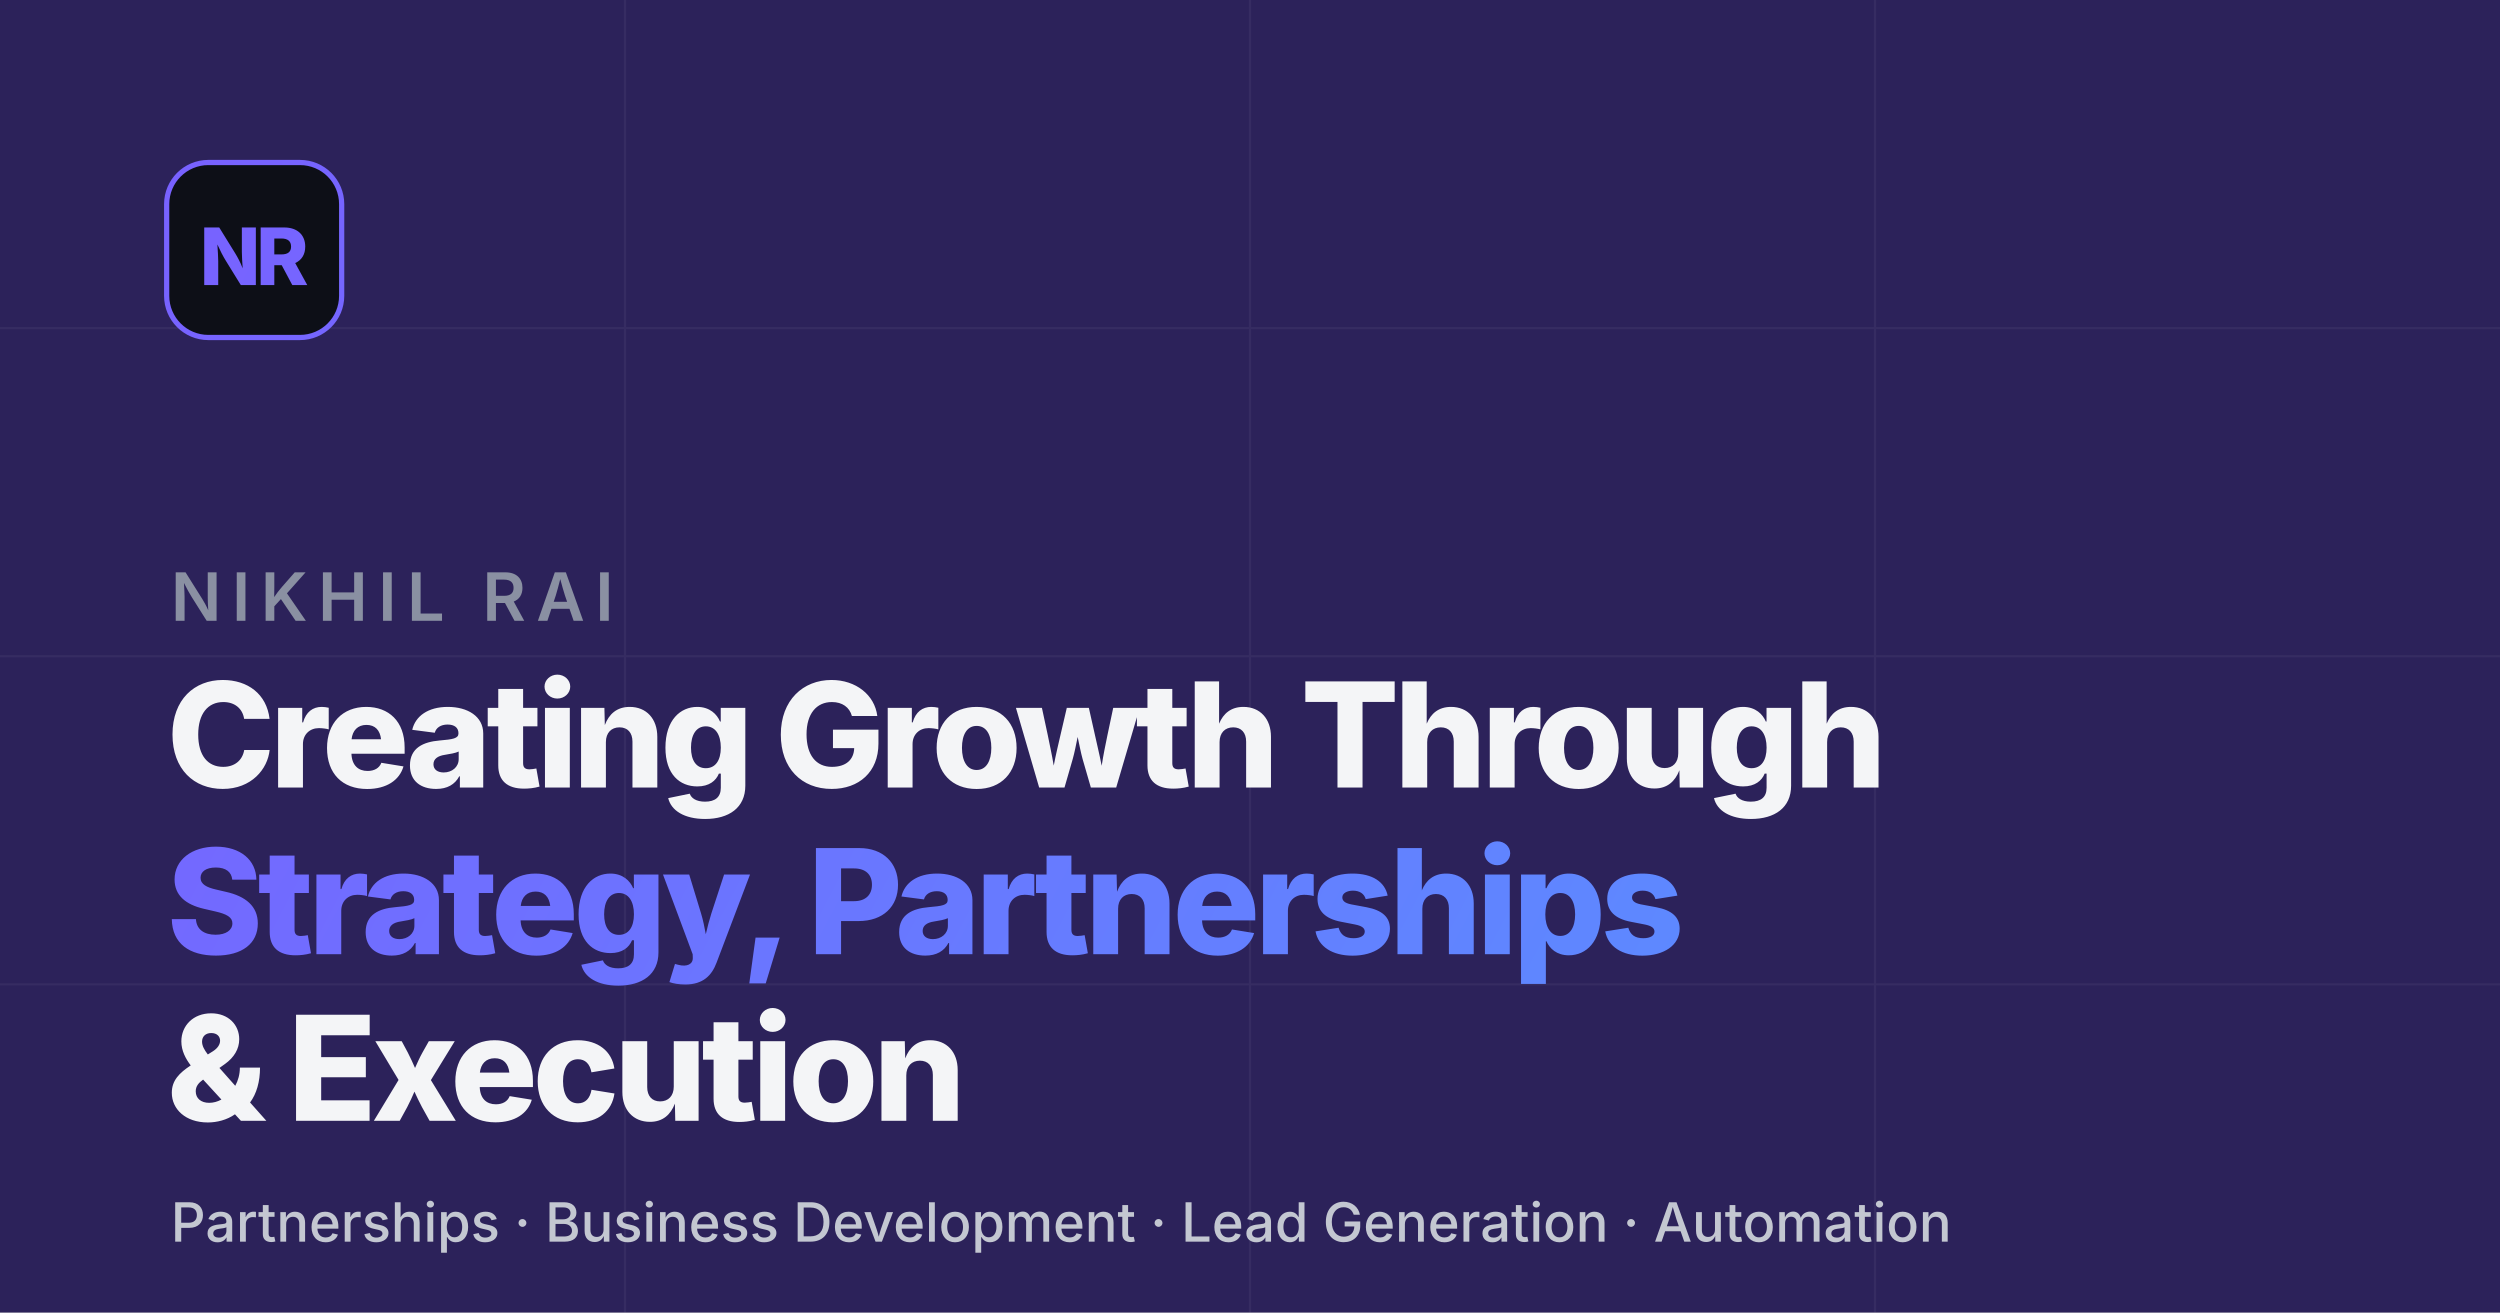
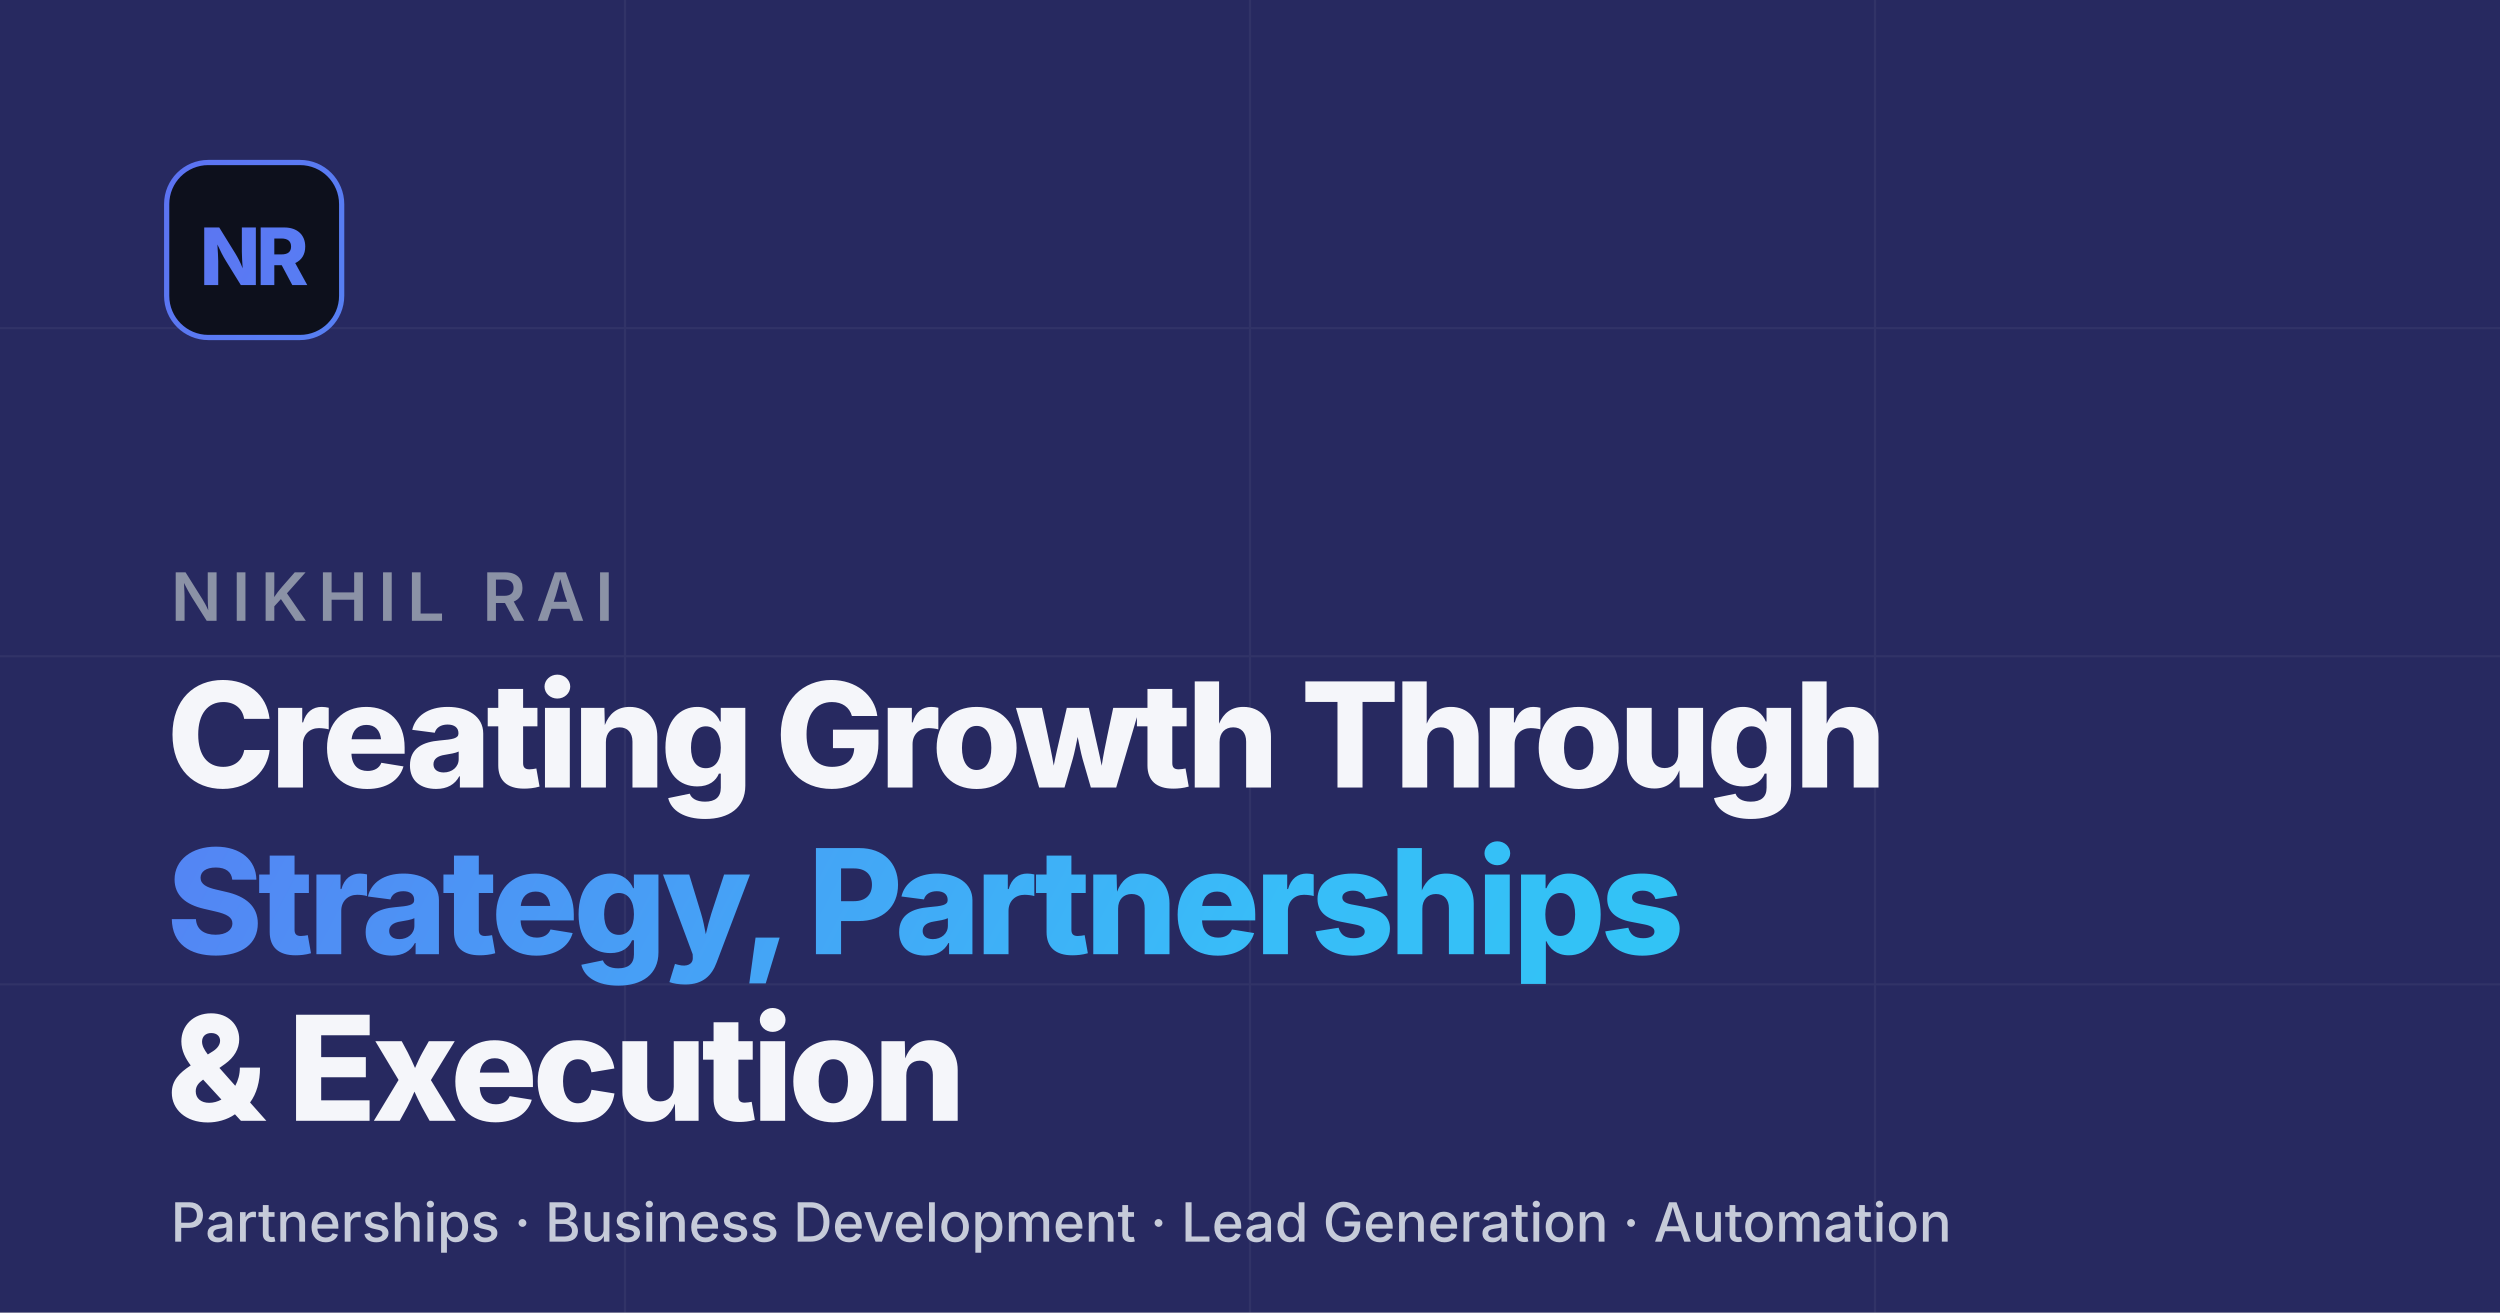
<svg xmlns="http://www.w3.org/2000/svg" viewBox="0 0 1200 630" width="1200" height="630">
  <defs>
    <linearGradient id="g" x1="0" y1="0" x2="1200" y2="630" gradientUnits="userSpaceOnUse">
-       <stop offset="0" stop-color="#7c5cff" />
-       <stop offset="1" stop-color="#4f9dff" />
+       <stop offset="0" stop-color="#6366f1" />
+       <stop offset=".55" stop-color="#38bdf8" />
+       <stop offset="1" stop-color="#22d3ee" />
    </linearGradient>
    <radialGradient id="glow1" cx="0" cy="0" r="1" gradientTransform="translate(160 90) scale(620)">
-       <stop offset="0" stop-color="#7c5cff" stop-opacity=".45" />
-       <stop offset="1" stop-color="#7c5cff" stop-opacity="0" />
+       <stop offset="0" stop-color="#6366f1" stop-opacity=".5" />
+       <stop offset="1" stop-color="#6366f1" stop-opacity="0" />
    </radialGradient>
    <radialGradient id="glow2" cx="0" cy="0" r="1" gradientTransform="translate(1100 560) scale(620)">
-       <stop offset="0" stop-color="#4f9dff" stop-opacity=".4" />
-       <stop offset="1" stop-color="#4f9dff" stop-opacity="0" />
+       <stop offset="0" stop-color="#22d3ee" stop-opacity=".4" />
+       <stop offset="1" stop-color="#22d3ee" stop-opacity="0" />
    </radialGradient>
  </defs>
-   <rect width="1200" height="630" fill="#07080d" />
+   <rect width="1200" height="630" fill="#060711" />
  <rect width="1200" height="630" fill="url(#glow1)" />
  <rect width="1200" height="630" fill="url(#glow2)" />
  <g fill="none" stroke="#ffffff" stroke-opacity=".05">
    <path d="M0 157.5H1200M0 315H1200M0 472.5H1200M300 0V630M600 0V630M900 0V630" />
  </g>
-   <rect x="80" y="78" width="84" height="84" rx="20" fill="#0d0f17" stroke="url(#g)" stroke-width="2.5" />
+   <rect x="80" y="78" width="84" height="84" rx="20" fill="#0d101c" stroke="url(#g)" stroke-width="2.5" />
  <text x="122" y="123" font-family="Inter, 'Segoe UI', Arial, sans-serif" font-size="38" font-weight="800" letter-spacing="-2" fill="url(#g)" text-anchor="middle" dominant-baseline="central">NR</text>
-   <text x="82" y="298" font-family="Inter, 'Segoe UI', Arial, sans-serif" font-size="32" font-weight="600" letter-spacing="5" fill="#8a90a2">NIKHIL RAI</text>
+   <text x="82" y="298" font-family="Inter, 'Segoe UI', Arial, sans-serif" font-size="32" font-weight="600" letter-spacing="5" fill="#8b92a6">NIKHIL RAI</text>
  <g font-family="Inter, 'Segoe UI', Arial, sans-serif" font-size="70" font-weight="800" letter-spacing="-2.5">
-     <text x="80" y="378" fill="#f4f5f7">Creating Growth Through</text>
+     <text x="80" y="378" fill="#f5f6fa">Creating Growth Through</text>
    <text x="80" y="458" fill="url(#g)">Strategy, Partnerships</text>
-     <text x="80" y="538" fill="#f4f5f7">&amp; Execution</text>
+     <text x="80" y="538" fill="#f5f6fa">&amp; Execution</text>
  </g>
-   <text x="82" y="596" font-family="Inter, 'Segoe UI', Arial, sans-serif" font-size="26" font-weight="500" fill="#c3c7d1">Partnerships · Business Development · Lead Generation · Automation</text>
+   <text x="82" y="596" font-family="Inter, 'Segoe UI', Arial, sans-serif" font-size="26" font-weight="500" fill="#c6cbd9">Partnerships · Business Development · Lead Generation · Automation</text>
</svg>
